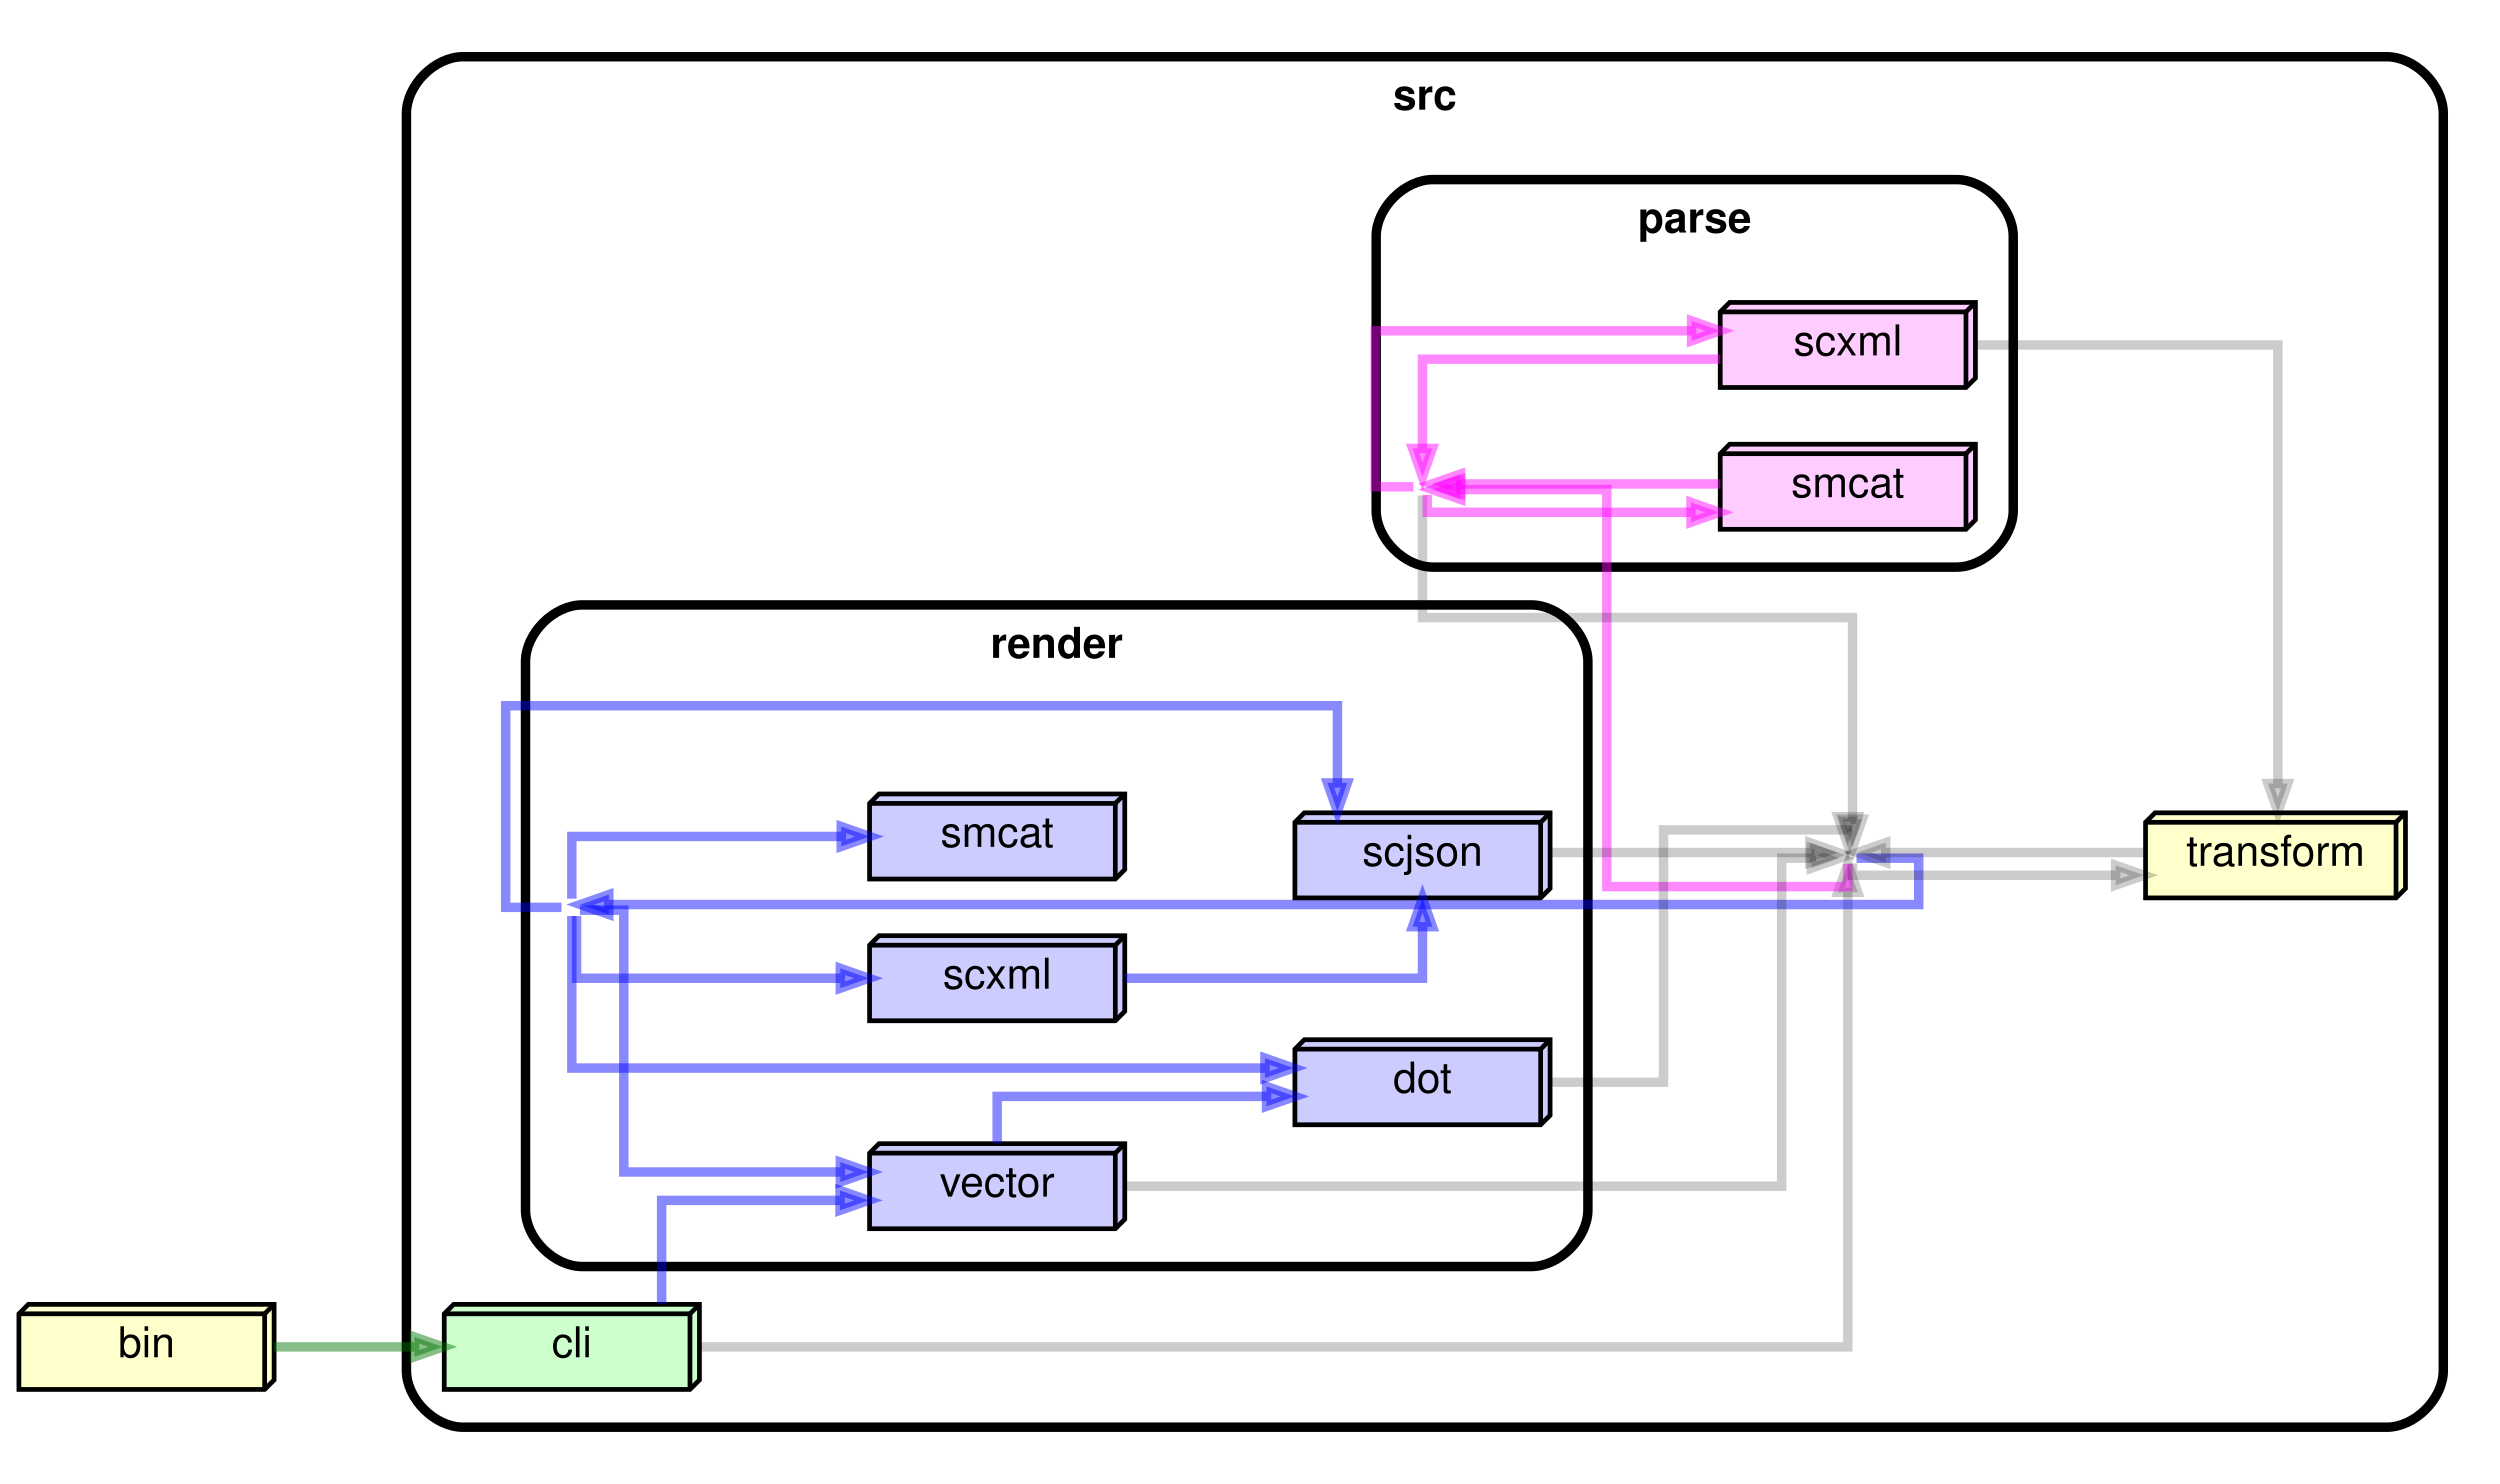
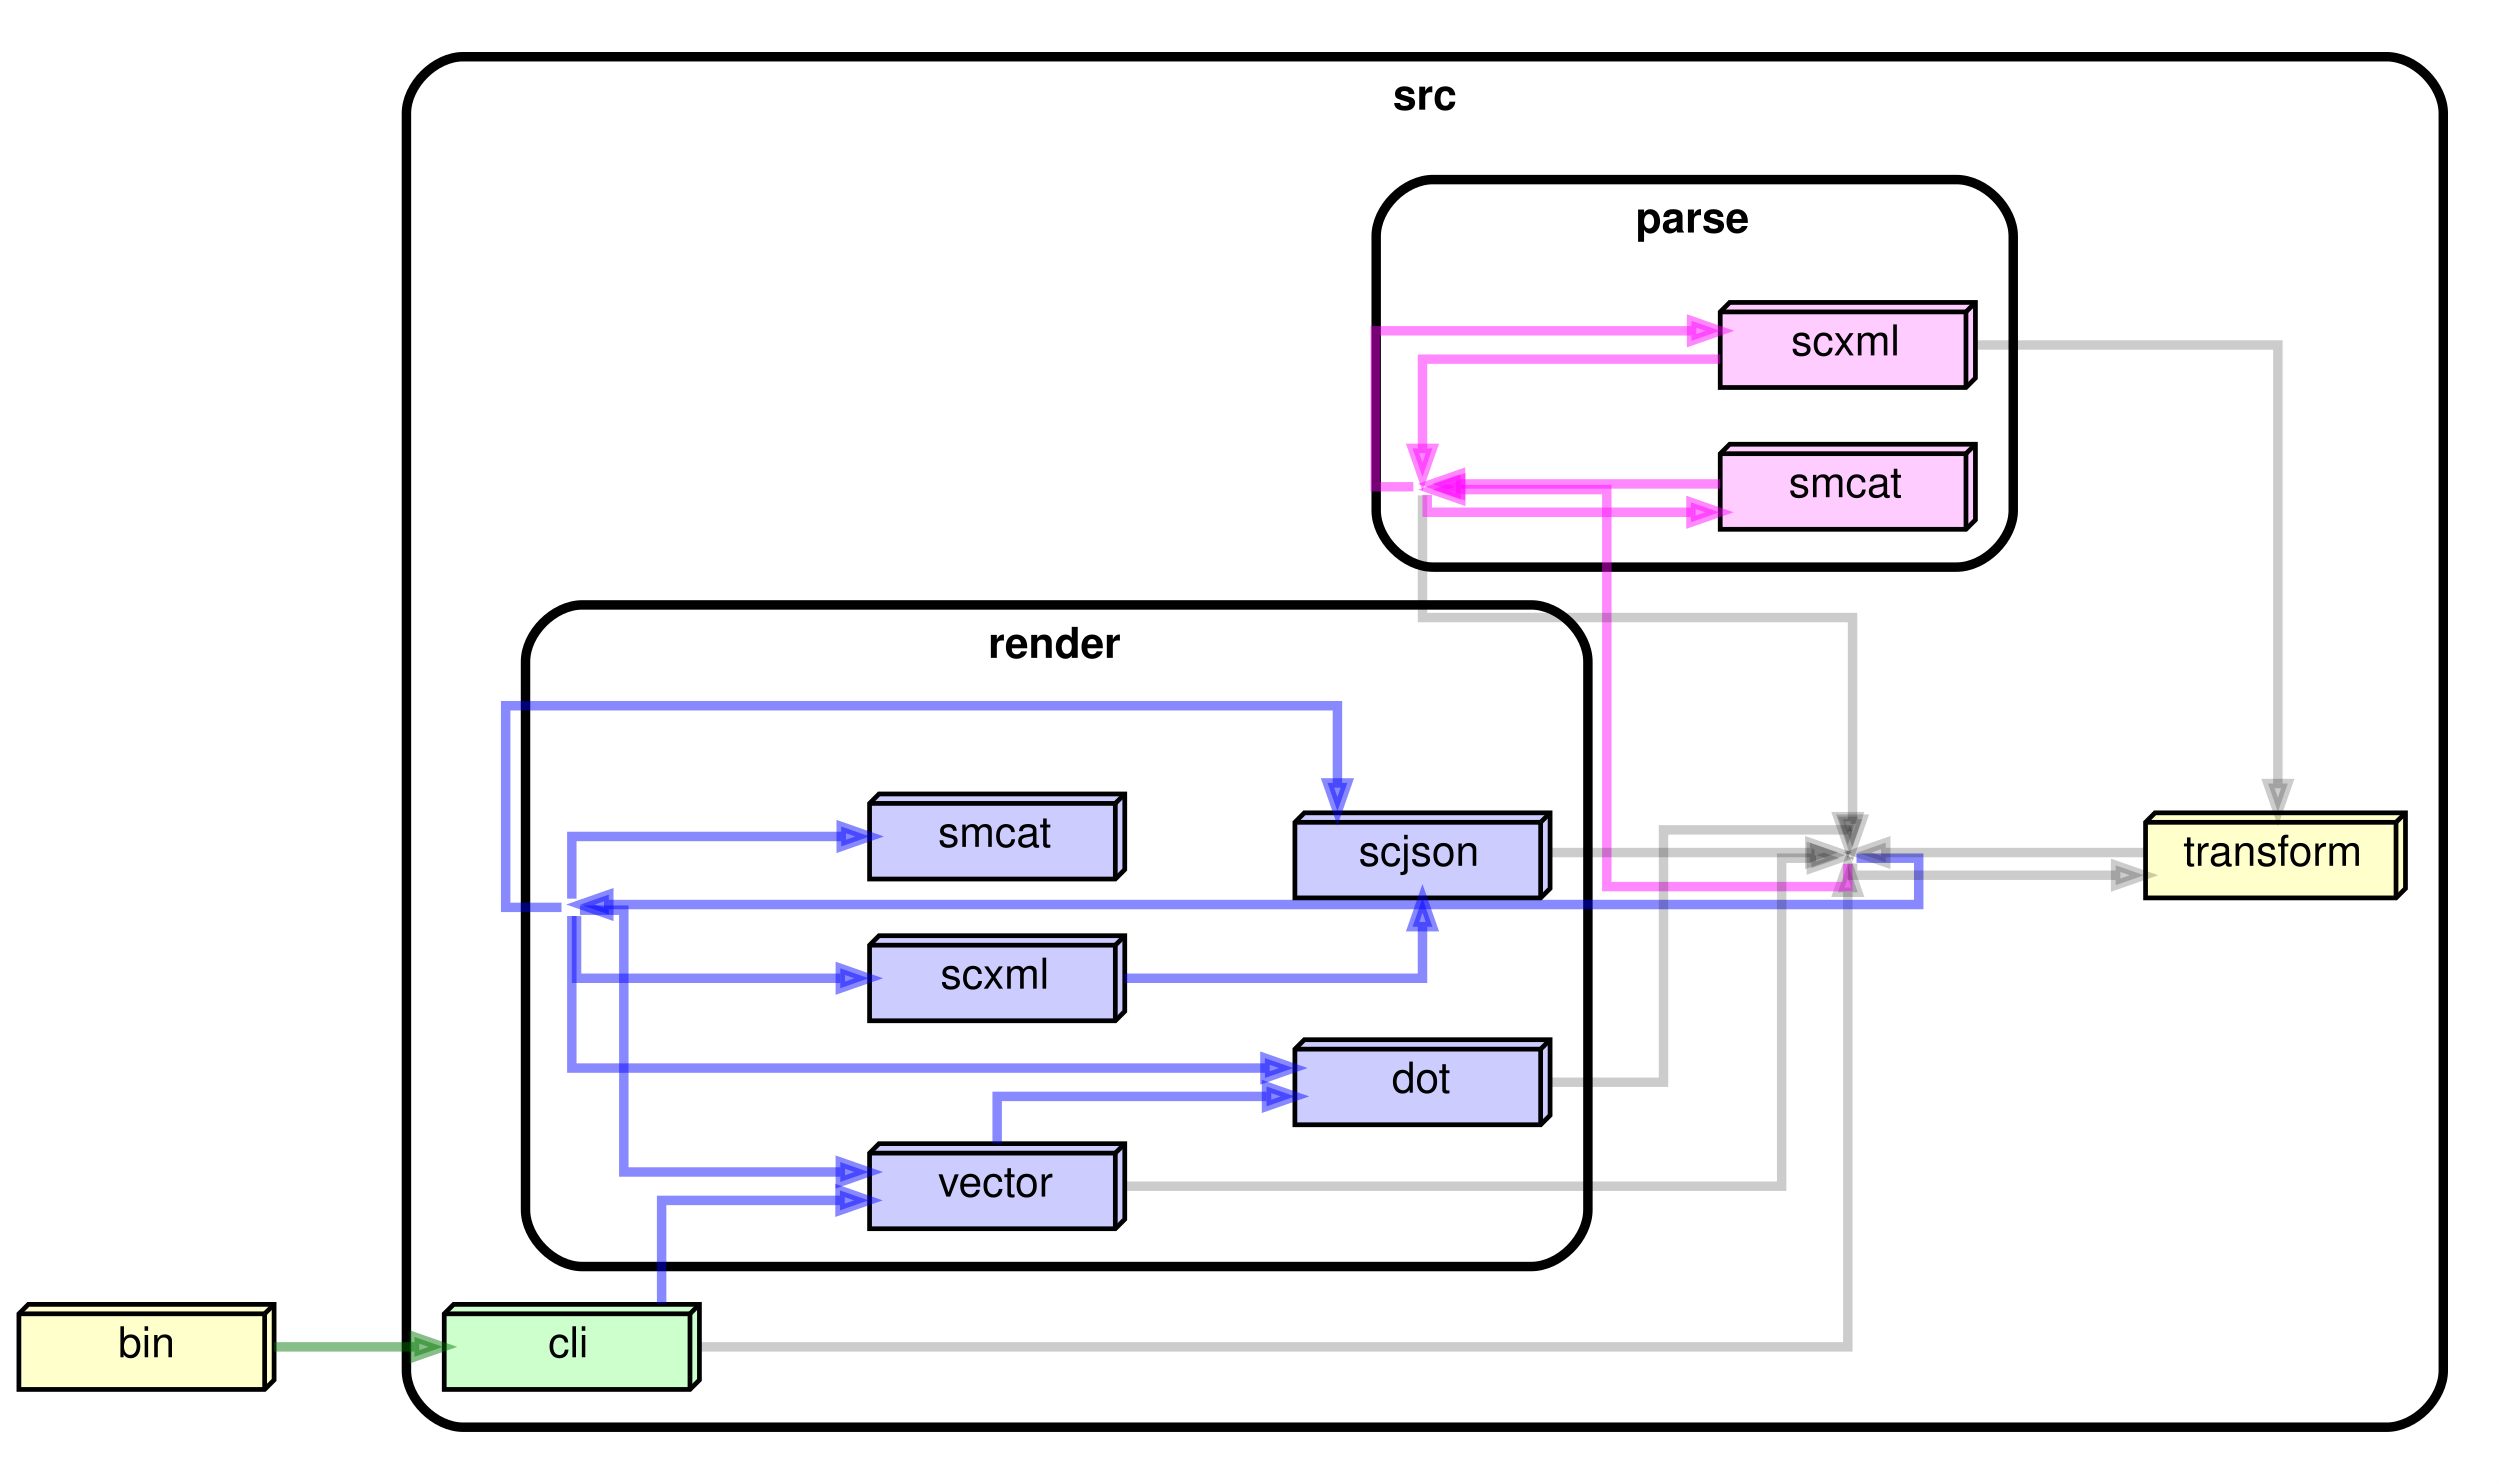
<svg xmlns="http://www.w3.org/2000/svg" xmlns:xlink="http://www.w3.org/1999/xlink" width="529pt" height="314pt" viewBox="0.00 0.00 529.00 314.00">
  <g id="graph0" class="graph" transform="scale(1 1) rotate(0) translate(4 310)">
    <polygon fill="white" stroke="transparent" points="-4,4 -4,-310 525,-310 525,4 -4,4" />
    <g id="clust1" class="cluster">
      <path fill="#ffffff" stroke="black" stroke-width="2" d="M94,-8C94,-8 501,-8 501,-8 507,-8 513,-14 513,-20 513,-20 513,-286 513,-286 513,-292 507,-298 501,-298 501,-298 94,-298 94,-298 88,-298 82,-292 82,-286 82,-286 82,-20 82,-20 82,-14 88,-8 94,-8" />
      <text text-anchor="middle" x="297.5" y="-286.8" font-family="Helvetica,sans-Serif" font-weight="bold" font-size="9.00">src</text>
    </g>
    <g id="clust2" class="cluster">
      <path fill="#ffffff" stroke="black" stroke-width="2" d="M299.2,-190C299.2,-190 410,-190 410,-190 416,-190 422,-196 422,-202 422,-202 422,-260 422,-260 422,-266 416,-272 410,-272 410,-272 299.2,-272 299.2,-272 293.2,-272 287.2,-266 287.2,-260 287.2,-260 287.2,-202 287.2,-202 287.2,-196 293.2,-190 299.2,-190" />
-       <text text-anchor="middle" x="354.6" y="-260.8" font-family="Helvetica,sans-Serif" font-weight="bold" font-size="9.00">parse</text>
+       <text text-anchor="start" x="342.1" y="-260.8" font-family="Helvetica,sans-Serif" font-weight="bold" font-size="9.00">parse</text>
    </g>
    <g id="clust3" class="cluster">
      <path fill="#ffffff" stroke="black" stroke-width="2" d="M119.2,-42C119.2,-42 320,-42 320,-42 326,-42 332,-48 332,-54 332,-54 332,-170 332,-170 332,-176 326,-182 320,-182 320,-182 119.2,-182 119.2,-182 113.2,-182 107.2,-176 107.2,-170 107.2,-170 107.2,-54 107.2,-54 107.2,-48 113.2,-42 119.2,-42" />
-       <text text-anchor="middle" x="219.6" y="-170.8" font-family="Helvetica,sans-Serif" font-weight="bold" font-size="9.00">render</text>
+       <text text-anchor="start" x="205.1" y="-170.8" font-family="Helvetica,sans-Serif" font-weight="bold" font-size="9.00">render</text>
    </g>
    <g id="node1" class="node">
      <g id="a_node1">
        <a xlink:href="https://github.com/sverweij/state-machine-cat/blob/develop/bin" xlink:title="bin">
          <polygon fill="#ffffcc" stroke="black" points="54,-34 2,-34 0,-32 0,-16 52,-16 54,-18 54,-34" />
          <polyline fill="none" stroke="black" points="52,-32 0,-32 " />
          <polyline fill="none" stroke="black" points="52,-32 52,-16 " />
          <polyline fill="none" stroke="black" points="52,-32 54,-34 " />
          <text text-anchor="middle" x="27" y="-22.8" font-family="Helvetica,sans-Serif" font-size="9.00">bin</text>
        </a>
      </g>
    </g>
    <g id="node2" class="node">
      <g id="a_node2">
        <a xlink:href="https://github.com/sverweij/state-machine-cat/blob/develop/src/cli" xlink:title="cli">
          <polygon fill="#ccffcc" stroke="black" points="144,-34 92,-34 90,-32 90,-16 142,-16 144,-18 144,-34" />
          <polyline fill="none" stroke="black" points="142,-32 90,-32 " />
          <polyline fill="none" stroke="black" points="142,-32 142,-16 " />
          <polyline fill="none" stroke="black" points="142,-32 144,-34 " />
-           <text text-anchor="middle" x="117" y="-22.8" font-family="Helvetica,sans-Serif" font-size="9.00">cli</text>
+           <text text-anchor="start" x="112" y="-22.8" font-family="Helvetica,sans-Serif" font-size="9.00">cli</text>
        </a>
      </g>
    </g>
    <g id="edge1" class="edge">
      <path fill="none" stroke="#007700" stroke-width="2" stroke-opacity="0.467" d="M54,-25C54,-25 83.71,-25 83.71,-25" />
      <polygon fill="#007700" fill-opacity="0.467" stroke="#007700" stroke-width="2" stroke-opacity="0.467" points="83.71,-27.1 89.71,-25 83.7,-22.9 83.71,-27.1" />
    </g>
    <g id="edge5" class="edge">
      <path fill="none" stroke="#000000" stroke-width="2" stroke-opacity="0.2" d="M144.12,-25C212.59,-25 387,-25 387,-25 387,-25 387,-121.19 387,-121.19" />
      <polygon fill="#000000" fill-opacity="0.2" stroke="#000000" stroke-width="2" stroke-opacity="0.2" points="384.9,-121.19 387,-127.19 389.1,-121.19 384.9,-121.19" />
    </g>
    <g id="node7" class="node">
      <g id="a_node7">
        <a xlink:href="https://github.com/sverweij/state-machine-cat/blob/develop/src/render/vector" xlink:title="vector">
          <polygon fill="#ccccff" stroke="black" points="234,-68 182,-68 180,-66 180,-50 232,-50 234,-52 234,-68" />
          <polyline fill="none" stroke="black" points="232,-66 180,-66 " />
          <polyline fill="none" stroke="black" points="232,-66 232,-50 " />
          <polyline fill="none" stroke="black" points="232,-66 234,-68 " />
-           <text text-anchor="middle" x="207" y="-56.8" font-family="Helvetica,sans-Serif" font-size="9.00">vector</text>
+           <text text-anchor="start" x="194.5" y="-56.8" font-family="Helvetica,sans-Serif" font-size="9.00">vector</text>
        </a>
      </g>
    </g>
    <g id="edge6" class="edge">
      <path fill="none" stroke="#0000ff" stroke-width="2" stroke-opacity="0.467" d="M136,-34.13C136,-43.28 136,-56 136,-56 136,-56 173.75,-56 173.75,-56" />
      <polygon fill="#0000ff" fill-opacity="0.467" stroke="#0000ff" stroke-width="2" stroke-opacity="0.467" points="173.75,-58.1 179.75,-56 173.75,-53.9 173.75,-58.1" />
    </g>
    <g id="edge2" class="edge">
      <path fill="none" stroke="#ff00ff" stroke-width="2" stroke-opacity="0.467" d="M387,-127.2C387,-125.24 387,-122.4 387,-122.4 387,-122.4 336,-122.4 336,-122.4 336,-122.4 336,-206.4 336,-206.4 336,-206.4 305.1,-206.4 305.1,-206.4" />
      <polygon fill="#ff00ff" fill-opacity="0.467" stroke="#ff00ff" stroke-width="2" stroke-opacity="0.467" points="305.1,-204.3 299.1,-206.4 305.1,-208.5 305.1,-204.3" />
    </g>
    <g id="edge3" class="edge">
      <path fill="none" stroke="#0000ff" stroke-width="2" stroke-opacity="0.467" d="M388.84,-128.4C392.84,-128.4 402,-128.4 402,-128.4 402,-128.4 402,-118.6 402,-118.6 402,-118.6 124.82,-118.6 124.82,-118.6" />
      <polygon fill="#0000ff" fill-opacity="0.467" stroke="#0000ff" stroke-width="2" stroke-opacity="0.467" points="124.82,-116.5 118.82,-118.6 124.82,-120.7 124.82,-116.5" />
    </g>
    <g id="node6" class="node">
      <g id="a_node6">
        <a xlink:href="https://github.com/sverweij/state-machine-cat/blob/develop/src/transform" xlink:title="transform">
          <polygon fill="#ffffcc" stroke="black" points="505,-138 452,-138 450,-136 450,-120 503,-120 505,-122 505,-138" />
          <polyline fill="none" stroke="black" points="503,-136 450,-136 " />
          <polyline fill="none" stroke="black" points="503,-136 503,-120 " />
          <polyline fill="none" stroke="black" points="503,-136 505,-138 " />
-           <text text-anchor="middle" x="477.5" y="-126.8" font-family="Helvetica,sans-Serif" font-size="9.00">transform</text>
+           <text text-anchor="start" x="458" y="-126.8" font-family="Helvetica,sans-Serif" font-size="9.00">transform</text>
        </a>
      </g>
    </g>
    <g id="edge4" class="edge">
      <path fill="none" stroke="#000000" stroke-width="2" stroke-opacity="0.2" d="M388,-127.29C388,-126.13 388,-124.8 388,-124.8 388,-124.8 443.67,-124.8 443.67,-124.8" />
      <polygon fill="#000000" fill-opacity="0.2" stroke="#000000" stroke-width="2" stroke-opacity="0.2" points="443.67,-126.9 449.67,-124.8 443.67,-122.7 443.67,-126.9" />
    </g>
    <g id="edge7" class="edge">
      <path fill="none" stroke="#000000" stroke-width="2" stroke-opacity="0.2" d="M297,-205.18C297,-199.03 297,-179.33 297,-179.33 297,-179.33 388,-179.33 388,-179.33 388,-179.33 388,-136.67 388,-136.67" />
      <polygon fill="#000000" fill-opacity="0.2" stroke="#000000" stroke-width="2" stroke-opacity="0.2" points="390.1,-136.67 388,-130.67 385.9,-136.67 390.1,-136.67" />
    </g>
    <g id="node8" class="node">
      <g id="a_node8">
        <a xlink:href="https://github.com/sverweij/state-machine-cat/blob/develop/src/parse/scxml" xlink:title="scxml">
          <polygon fill="#ffccff" stroke="black" points="414,-246 362,-246 360,-244 360,-228 412,-228 414,-230 414,-246" />
          <polyline fill="none" stroke="black" points="412,-244 360,-244 " />
          <polyline fill="none" stroke="black" points="412,-244 412,-228 " />
          <polyline fill="none" stroke="black" points="412,-244 414,-246 " />
-           <text text-anchor="middle" x="387" y="-234.8" font-family="Helvetica,sans-Serif" font-size="9.00">scxml</text>
+           <text text-anchor="start" x="375" y="-234.8" font-family="Helvetica,sans-Serif" font-size="9.00">scxml</text>
        </a>
      </g>
    </g>
    <g id="edge8" class="edge">
      <path fill="none" stroke="#ff00ff" stroke-width="2" stroke-opacity="0.467" d="M295.07,-207C292.17,-207 287,-207 287,-207 287,-207 287,-240 287,-240 287,-240 353.94,-240 353.94,-240" />
      <polygon fill="#ff00ff" fill-opacity="0.467" stroke="#ff00ff" stroke-width="2" stroke-opacity="0.467" points="353.94,-242.1 359.94,-240 353.94,-237.9 353.94,-242.1" />
    </g>
    <g id="node9" class="node">
      <g id="a_node9">
        <a xlink:href="https://github.com/sverweij/state-machine-cat/blob/develop/src/parse/smcat" xlink:title="smcat">
          <polygon fill="#ffccff" stroke="black" points="414,-216 362,-216 360,-214 360,-198 412,-198 414,-200 414,-216" />
          <polyline fill="none" stroke="black" points="412,-214 360,-214 " />
          <polyline fill="none" stroke="black" points="412,-214 412,-198 " />
          <polyline fill="none" stroke="black" points="412,-214 414,-216 " />
-           <text text-anchor="middle" x="387" y="-204.8" font-family="Helvetica,sans-Serif" font-size="9.00">smcat</text>
+           <text text-anchor="start" x="374.5" y="-204.8" font-family="Helvetica,sans-Serif" font-size="9.00">smcat</text>
        </a>
      </g>
    </g>
    <g id="edge9" class="edge">
      <path fill="none" stroke="#ff00ff" stroke-width="2" stroke-opacity="0.467" d="M298,-205.29C298,-203.71 298,-201.6 298,-201.6 298,-201.6 353.81,-201.6 353.81,-201.6" />
      <polygon fill="#ff00ff" fill-opacity="0.467" stroke="#ff00ff" stroke-width="2" stroke-opacity="0.467" points="353.81,-203.7 359.81,-201.6 353.81,-199.5 353.81,-203.7" />
    </g>
    <g id="edge17" class="edge">
      <path fill="none" stroke="#0000ff" stroke-width="2" stroke-opacity="0.467" d="M118.72,-117.4C121.81,-117.4 128,-117.4 128,-117.4 128,-117.4 128,-62 128,-62 128,-62 173.81,-62 173.81,-62" />
      <polygon fill="#0000ff" fill-opacity="0.467" stroke="#0000ff" stroke-width="2" stroke-opacity="0.467" points="173.81,-64.1 179.81,-62 173.81,-59.9 173.81,-64.1" />
    </g>
    <g id="node10" class="node">
      <g id="a_node10">
        <a xlink:href="https://github.com/sverweij/state-machine-cat/blob/develop/src/render/dot" xlink:title="dot">
          <polygon fill="#ccccff" stroke="black" points="324,-90 272,-90 270,-88 270,-72 322,-72 324,-74 324,-90" />
          <polyline fill="none" stroke="black" points="322,-88 270,-88 " />
          <polyline fill="none" stroke="black" points="322,-88 322,-72 " />
          <polyline fill="none" stroke="black" points="322,-88 324,-90 " />
-           <text text-anchor="middle" x="297" y="-78.8" font-family="Helvetica,sans-Serif" font-size="9.00">dot</text>
+           <text text-anchor="start" x="290.5" y="-78.8" font-family="Helvetica,sans-Serif" font-size="9.00">dot</text>
        </a>
      </g>
    </g>
    <g id="edge13" class="edge">
      <path fill="none" stroke="#0000ff" stroke-width="2" stroke-opacity="0.467" d="M117,-116.17C117,-109.11 117,-84 117,-84 117,-84 263.66,-84 263.66,-84" />
      <polygon fill="#0000ff" fill-opacity="0.467" stroke="#0000ff" stroke-width="2" stroke-opacity="0.467" points="263.66,-86.1 269.66,-84 263.66,-81.9 263.66,-86.1" />
    </g>
    <g id="node11" class="node">
      <g id="a_node11">
        <a xlink:href="https://github.com/sverweij/state-machine-cat/blob/develop/src/render/scjson" xlink:title="scjson">
          <polygon fill="#ccccff" stroke="black" points="324,-138 272,-138 270,-136 270,-120 322,-120 324,-122 324,-138" />
          <polyline fill="none" stroke="black" points="322,-136 270,-136 " />
          <polyline fill="none" stroke="black" points="322,-136 322,-120 " />
          <polyline fill="none" stroke="black" points="322,-136 324,-138 " />
-           <text text-anchor="middle" x="297" y="-126.8" font-family="Helvetica,sans-Serif" font-size="9.00">scjson</text>
+           <text text-anchor="start" x="283.5" y="-126.8" font-family="Helvetica,sans-Serif" font-size="9.00">scjson</text>
        </a>
      </g>
    </g>
    <g id="edge14" class="edge">
      <path fill="none" stroke="#0000ff" stroke-width="2" stroke-opacity="0.467" d="M114.81,-118C110.88,-118 103,-118 103,-118 103,-118 103,-160.67 103,-160.67 103,-160.67 279,-160.67 279,-160.67 279,-160.67 279,-144.33 279,-144.33" />
      <polygon fill="#0000ff" fill-opacity="0.467" stroke="#0000ff" stroke-width="2" stroke-opacity="0.467" points="281.1,-144.33 279,-138.33 276.9,-144.33 281.1,-144.33" />
    </g>
    <g id="node12" class="node">
      <g id="a_node12">
        <a xlink:href="https://github.com/sverweij/state-machine-cat/blob/develop/src/render/scxml" xlink:title="scxml">
          <polygon fill="#ccccff" stroke="black" points="234,-112 182,-112 180,-110 180,-94 232,-94 234,-96 234,-112" />
          <polyline fill="none" stroke="black" points="232,-110 180,-110 " />
          <polyline fill="none" stroke="black" points="232,-110 232,-94 " />
          <polyline fill="none" stroke="black" points="232,-110 234,-112 " />
-           <text text-anchor="middle" x="207" y="-100.8" font-family="Helvetica,sans-Serif" font-size="9.00">scxml</text>
+           <text text-anchor="start" x="195" y="-100.8" font-family="Helvetica,sans-Serif" font-size="9.00">scxml</text>
        </a>
      </g>
    </g>
    <g id="edge15" class="edge">
      <path fill="none" stroke="#0000ff" stroke-width="2" stroke-opacity="0.467" d="M118,-116.16C118,-112.16 118,-103 118,-103 118,-103 173.81,-103 173.81,-103" />
      <polygon fill="#0000ff" fill-opacity="0.467" stroke="#0000ff" stroke-width="2" stroke-opacity="0.467" points="173.81,-105.1 179.81,-103 173.81,-100.9 173.81,-105.1" />
    </g>
    <g id="node13" class="node">
      <g id="a_node13">
        <a xlink:href="https://github.com/sverweij/state-machine-cat/blob/develop/src/render/smcat" xlink:title="smcat">
          <polygon fill="#ccccff" stroke="black" points="234,-142 182,-142 180,-140 180,-124 232,-124 234,-126 234,-142" />
          <polyline fill="none" stroke="black" points="232,-140 180,-140 " />
          <polyline fill="none" stroke="black" points="232,-140 232,-124 " />
          <polyline fill="none" stroke="black" points="232,-140 234,-142 " />
-           <text text-anchor="middle" x="207" y="-130.8" font-family="Helvetica,sans-Serif" font-size="9.00">smcat</text>
+           <text text-anchor="start" x="194.5" y="-130.8" font-family="Helvetica,sans-Serif" font-size="9.00">smcat</text>
        </a>
      </g>
    </g>
    <g id="edge16" class="edge">
      <path fill="none" stroke="#0000ff" stroke-width="2" stroke-opacity="0.467" d="M117,-119.84C117,-123.84 117,-133 117,-133 117,-133 174,-133 174,-133" />
      <polygon fill="#0000ff" fill-opacity="0.467" stroke="#0000ff" stroke-width="2" stroke-opacity="0.467" points="174,-135.1 180,-133 174,-130.9 174,-135.1" />
    </g>
    <g id="edge23" class="edge">
      <path fill="none" stroke="#000000" stroke-width="2" stroke-opacity="0.2" d="M449.86,-129.6C449.86,-129.6 395.02,-129.6 395.02,-129.6" />
      <polygon fill="#000000" fill-opacity="0.2" stroke="#000000" stroke-width="2" stroke-opacity="0.2" points="395.02,-127.5 389.02,-129.6 395.02,-131.7 395.02,-127.5" />
    </g>
    <g id="edge21" class="edge">
      <path fill="none" stroke="#000000" stroke-width="2" stroke-opacity="0.2" d="M234.04,-59C281.08,-59 373,-59 373,-59 373,-59 373,-128.4 373,-128.4 373,-128.4 379.28,-128.4 379.28,-128.4" />
      <polygon fill="#000000" fill-opacity="0.2" stroke="#000000" stroke-width="2" stroke-opacity="0.2" points="379.28,-130.5 385.28,-128.4 379.28,-126.3 379.28,-130.5" />
    </g>
    <g id="edge22" class="edge">
      <path fill="none" stroke="#0000ff" stroke-width="2" stroke-opacity="0.467" d="M207,-68.05C207,-72.95 207,-78 207,-78 207,-78 264,-78 264,-78" />
      <polygon fill="#0000ff" fill-opacity="0.467" stroke="#0000ff" stroke-width="2" stroke-opacity="0.467" points="264,-80.1 270,-78 264,-75.9 264,-80.1" />
    </g>
    <g id="edge11" class="edge">
      <path fill="none" stroke="#ff00ff" stroke-width="2" stroke-opacity="0.467" d="M360,-234C333.49,-234 297,-234 297,-234 297,-234 297,-215.12 297,-215.12" />
      <polygon fill="#ff00ff" fill-opacity="0.467" stroke="#ff00ff" stroke-width="2" stroke-opacity="0.467" points="299.1,-215.12 297,-209.12 294.9,-215.12 299.1,-215.12" />
    </g>
    <g id="edge10" class="edge">
      <path fill="none" stroke="#000000" stroke-width="2" stroke-opacity="0.2" d="M414.3,-237C441.11,-237 478,-237 478,-237 478,-237 478,-144.21 478,-144.21" />
      <polygon fill="#000000" fill-opacity="0.2" stroke="#000000" stroke-width="2" stroke-opacity="0.2" points="480.1,-144.21 478,-138.21 475.9,-144.21 480.1,-144.21" />
    </g>
    <g id="edge12" class="edge">
      <path fill="none" stroke="#ff00ff" stroke-width="2" stroke-opacity="0.467" d="M360,-207.6C360,-207.6 305.04,-207.6 305.04,-207.6" />
      <polygon fill="#ff00ff" fill-opacity="0.467" stroke="#ff00ff" stroke-width="2" stroke-opacity="0.467" points="305.04,-205.5 299.04,-207.6 305.04,-209.7 305.04,-205.5" />
    </g>
    <g id="edge18" class="edge">
      <path fill="none" stroke="#000000" stroke-width="2" stroke-opacity="0.2" d="M324.29,-81C336.42,-81 348,-81 348,-81 348,-81 348,-134.4 348,-134.4 348,-134.4 387,-134.4 387,-134.4 387,-134.4 387,-134.08 387,-134.08" />
      <polygon fill="#000000" fill-opacity="0.2" stroke="#000000" stroke-width="2" stroke-opacity="0.2" points="389.1,-137.2 387,-131.2 384.9,-137.2 389.1,-137.2" />
    </g>
    <g id="edge19" class="edge">
      <path fill="none" stroke="#000000" stroke-width="2" stroke-opacity="0.2" d="M324,-129.6C324,-129.6 378.96,-129.6 378.96,-129.6" />
      <polygon fill="#000000" fill-opacity="0.2" stroke="#000000" stroke-width="2" stroke-opacity="0.2" points="378.96,-131.7 384.96,-129.6 378.96,-127.5 378.96,-131.7" />
    </g>
    <g id="edge20" class="edge">
      <path fill="none" stroke="#0000ff" stroke-width="2" stroke-opacity="0.467" d="M234,-103C260.51,-103 297,-103 297,-103 297,-103 297,-113.91 297,-113.91" />
      <polygon fill="#0000ff" fill-opacity="0.467" stroke="#0000ff" stroke-width="2" stroke-opacity="0.467" points="294.9,-113.91 297,-119.91 299.1,-113.91 294.9,-113.91" />
    </g>
  </g>
</svg>
